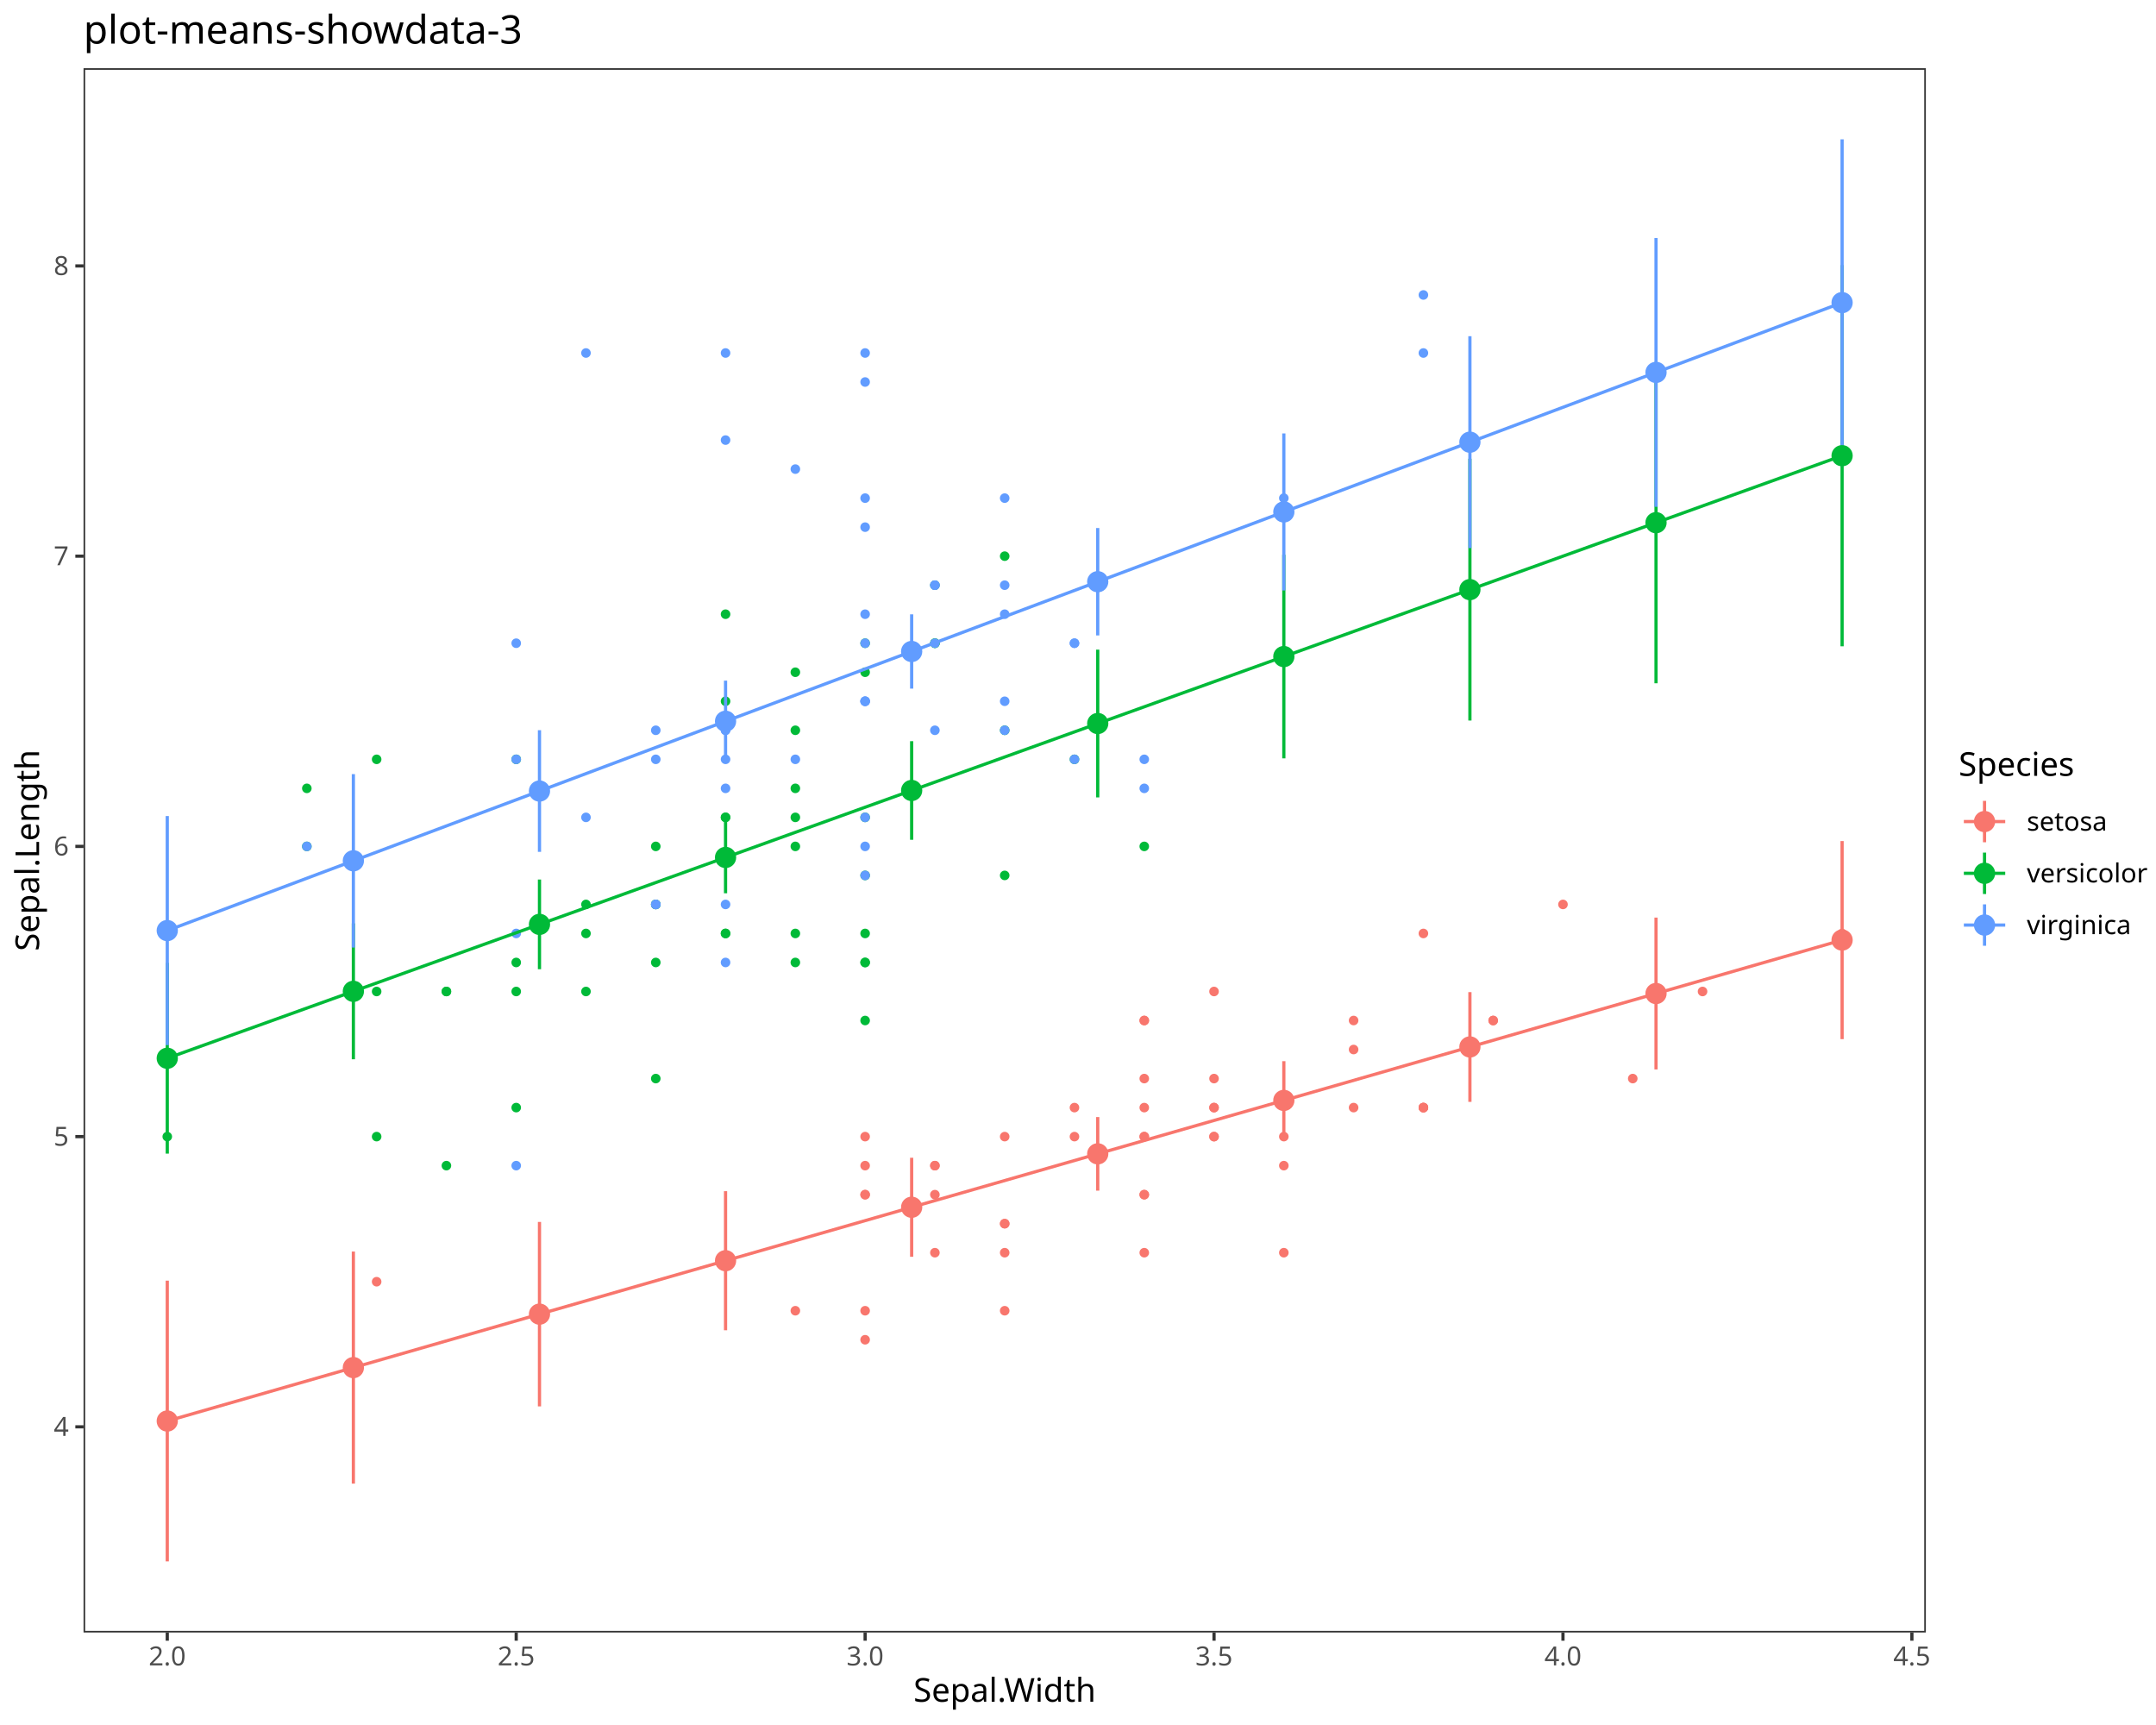
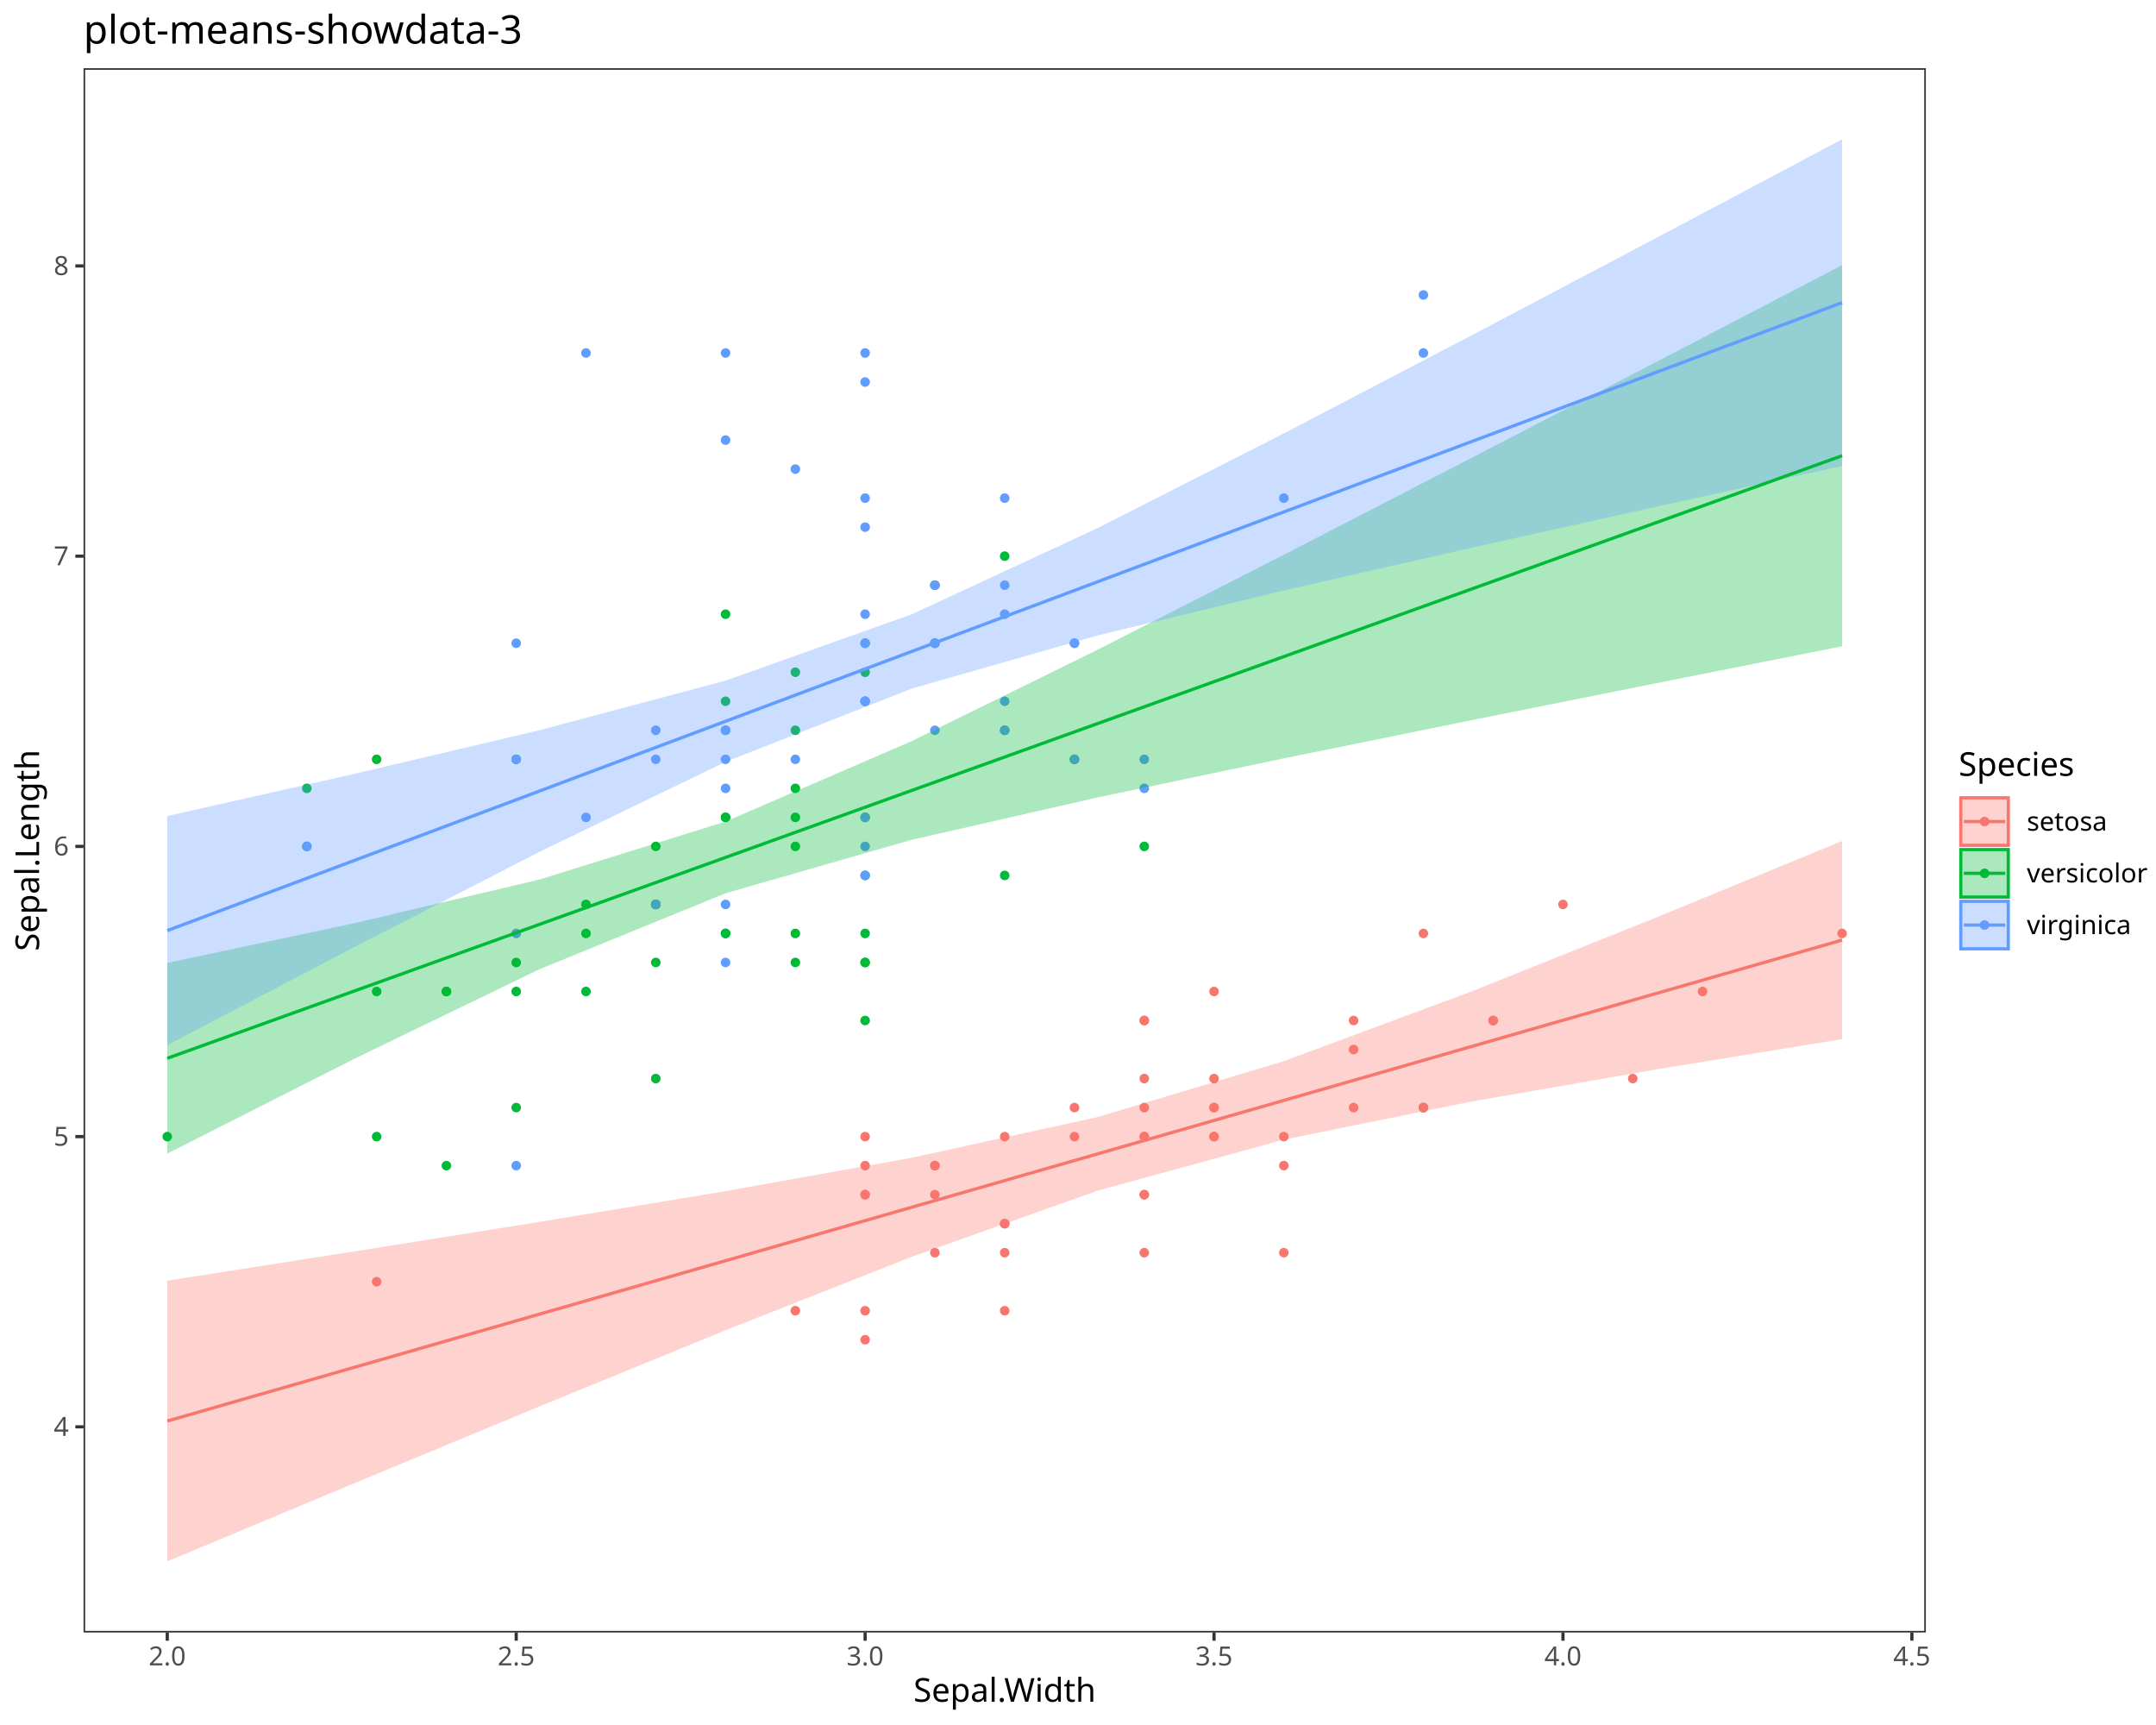
<svg xmlns="http://www.w3.org/2000/svg" class="svglite" data-engine-version="2.0" width="720.00pt" height="576.00pt" viewBox="0 0 720.00 576.00">
  <defs>
    <style type="text/css">
    .svglite line, .svglite polyline, .svglite polygon, .svglite path, .svglite rect, .svglite circle {
      fill: none;
      stroke: #000000;
      stroke-linecap: round;
      stroke-linejoin: round;
      stroke-miterlimit: 10.00;
    }
  </style>
  </defs>
  <rect width="100%" height="100%" style="stroke: none; fill: #FFFFFF;" />
  <defs>
    <clipPath id="cpMC4wMHw3MjAuMDB8MC4wMHw1NzYuMDA=">
      <rect x="0.00" y="0.00" width="720.00" height="576.00" />
    </clipPath>
  </defs>
  <g clip-path="url(#cpMC4wMHw3MjAuMDB8MC4wMHw1NzYuMDA=)">
    <rect x="0.00" y="0.00" width="720.00" height="576.00" style="stroke-width: 1.07; stroke: #FFFFFF; fill: #FFFFFF;" />
  </g>
  <defs>
    <clipPath id="cpMjcuOTB8NjQzLjE0fDIyLjc4fDU0NS4xMQ==">
      <rect x="27.90" y="22.78" width="615.24" height="522.33" />
    </clipPath>
  </defs>
  <g clip-path="url(#cpMjcuOTB8NjQzLjE0fDIyLjc4fDU0NS4xMQ==)">
    <rect x="27.90" y="22.78" width="615.24" height="522.33" style="stroke-width: 1.07; stroke: none; fill: #FFFFFF;" />
    <circle cx="405.43" cy="369.84" r="1.60" style="stroke-width: 0.00; stroke: none; fill: #F8766D;" />
    <circle cx="288.91" cy="389.22" r="1.60" style="stroke-width: 0.00; stroke: none; fill: #F8766D;" />
    <circle cx="335.52" cy="408.60" r="1.60" style="stroke-width: 0.00; stroke: none; fill: #F8766D;" />
    <circle cx="312.21" cy="418.29" r="1.60" style="stroke-width: 0.00; stroke: none; fill: #F8766D;" />
    <circle cx="428.74" cy="379.53" r="1.60" style="stroke-width: 0.00; stroke: none; fill: #F8766D;" />
    <circle cx="498.65" cy="340.76" r="1.60" style="stroke-width: 0.00; stroke: none; fill: #F8766D;" />
    <circle cx="382.13" cy="418.29" r="1.60" style="stroke-width: 0.00; stroke: none; fill: #F8766D;" />
    <circle cx="382.13" cy="379.53" r="1.60" style="stroke-width: 0.00; stroke: none; fill: #F8766D;" />
    <circle cx="265.61" cy="437.67" r="1.60" style="stroke-width: 0.00; stroke: none; fill: #F8766D;" />
    <circle cx="312.21" cy="389.22" r="1.60" style="stroke-width: 0.00; stroke: none; fill: #F8766D;" />
    <circle cx="452.04" cy="340.76" r="1.60" style="stroke-width: 0.00; stroke: none; fill: #F8766D;" />
    <circle cx="382.13" cy="398.91" r="1.60" style="stroke-width: 0.00; stroke: none; fill: #F8766D;" />
    <circle cx="288.91" cy="398.91" r="1.60" style="stroke-width: 0.00; stroke: none; fill: #F8766D;" />
    <circle cx="288.91" cy="447.36" r="1.60" style="stroke-width: 0.00; stroke: none; fill: #F8766D;" />
    <circle cx="521.96" cy="302.00" r="1.60" style="stroke-width: 0.00; stroke: none; fill: #F8766D;" />
    <circle cx="615.17" cy="311.69" r="1.60" style="stroke-width: 0.00; stroke: none; fill: #F8766D;" />
    <circle cx="498.65" cy="340.76" r="1.60" style="stroke-width: 0.00; stroke: none; fill: #F8766D;" />
    <circle cx="405.43" cy="369.84" r="1.60" style="stroke-width: 0.00; stroke: none; fill: #F8766D;" />
    <circle cx="475.35" cy="311.69" r="1.60" style="stroke-width: 0.00; stroke: none; fill: #F8766D;" />
    <circle cx="475.35" cy="369.84" r="1.60" style="stroke-width: 0.00; stroke: none; fill: #F8766D;" />
    <circle cx="382.13" cy="340.76" r="1.60" style="stroke-width: 0.00; stroke: none; fill: #F8766D;" />
    <circle cx="452.04" cy="369.84" r="1.60" style="stroke-width: 0.00; stroke: none; fill: #F8766D;" />
    <circle cx="428.74" cy="418.29" r="1.60" style="stroke-width: 0.00; stroke: none; fill: #F8766D;" />
    <circle cx="358.82" cy="369.84" r="1.60" style="stroke-width: 0.00; stroke: none; fill: #F8766D;" />
    <circle cx="382.13" cy="398.91" r="1.60" style="stroke-width: 0.00; stroke: none; fill: #F8766D;" />
    <circle cx="288.91" cy="379.53" r="1.60" style="stroke-width: 0.00; stroke: none; fill: #F8766D;" />
    <circle cx="382.13" cy="379.53" r="1.60" style="stroke-width: 0.00; stroke: none; fill: #F8766D;" />
    <circle cx="405.43" cy="360.15" r="1.60" style="stroke-width: 0.00; stroke: none; fill: #F8766D;" />
    <circle cx="382.13" cy="360.15" r="1.60" style="stroke-width: 0.00; stroke: none; fill: #F8766D;" />
    <circle cx="335.52" cy="408.60" r="1.60" style="stroke-width: 0.00; stroke: none; fill: #F8766D;" />
    <circle cx="312.21" cy="398.91" r="1.60" style="stroke-width: 0.00; stroke: none; fill: #F8766D;" />
    <circle cx="382.13" cy="340.76" r="1.60" style="stroke-width: 0.00; stroke: none; fill: #F8766D;" />
    <circle cx="545.26" cy="360.15" r="1.60" style="stroke-width: 0.00; stroke: none; fill: #F8766D;" />
    <circle cx="568.57" cy="331.07" r="1.60" style="stroke-width: 0.00; stroke: none; fill: #F8766D;" />
    <circle cx="312.21" cy="389.22" r="1.60" style="stroke-width: 0.00; stroke: none; fill: #F8766D;" />
    <circle cx="335.52" cy="379.53" r="1.60" style="stroke-width: 0.00; stroke: none; fill: #F8766D;" />
    <circle cx="405.43" cy="331.07" r="1.60" style="stroke-width: 0.00; stroke: none; fill: #F8766D;" />
    <circle cx="428.74" cy="389.22" r="1.60" style="stroke-width: 0.00; stroke: none; fill: #F8766D;" />
    <circle cx="288.91" cy="437.67" r="1.60" style="stroke-width: 0.00; stroke: none; fill: #F8766D;" />
    <circle cx="382.13" cy="369.84" r="1.60" style="stroke-width: 0.00; stroke: none; fill: #F8766D;" />
    <circle cx="405.43" cy="379.53" r="1.60" style="stroke-width: 0.00; stroke: none; fill: #F8766D;" />
    <circle cx="125.78" cy="427.98" r="1.60" style="stroke-width: 0.00; stroke: none; fill: #F8766D;" />
    <circle cx="335.52" cy="437.67" r="1.60" style="stroke-width: 0.00; stroke: none; fill: #F8766D;" />
    <circle cx="405.43" cy="379.53" r="1.60" style="stroke-width: 0.00; stroke: none; fill: #F8766D;" />
    <circle cx="475.35" cy="369.84" r="1.60" style="stroke-width: 0.00; stroke: none; fill: #F8766D;" />
    <circle cx="288.91" cy="398.91" r="1.60" style="stroke-width: 0.00; stroke: none; fill: #F8766D;" />
    <circle cx="475.35" cy="369.84" r="1.60" style="stroke-width: 0.00; stroke: none; fill: #F8766D;" />
    <circle cx="335.52" cy="418.29" r="1.60" style="stroke-width: 0.00; stroke: none; fill: #F8766D;" />
    <circle cx="452.04" cy="350.45" r="1.60" style="stroke-width: 0.00; stroke: none; fill: #F8766D;" />
    <circle cx="358.82" cy="379.53" r="1.60" style="stroke-width: 0.00; stroke: none; fill: #F8766D;" />
    <circle cx="335.52" cy="185.71" r="1.60" style="stroke-width: 0.00; stroke: none; fill: #00BA38;" />
    <circle cx="335.52" cy="243.85" r="1.60" style="stroke-width: 0.00; stroke: none; fill: #00BA38;" />
    <circle cx="312.21" cy="195.40" r="1.60" style="stroke-width: 0.00; stroke: none; fill: #00BA38;" />
    <circle cx="125.78" cy="331.07" r="1.60" style="stroke-width: 0.00; stroke: none; fill: #00BA38;" />
    <circle cx="242.30" cy="234.16" r="1.60" style="stroke-width: 0.00; stroke: none; fill: #00BA38;" />
    <circle cx="242.30" cy="311.69" r="1.60" style="stroke-width: 0.00; stroke: none; fill: #00BA38;" />
    <circle cx="358.82" cy="253.55" r="1.60" style="stroke-width: 0.00; stroke: none; fill: #00BA38;" />
    <circle cx="149.08" cy="389.22" r="1.60" style="stroke-width: 0.00; stroke: none; fill: #00BA38;" />
    <circle cx="265.61" cy="224.47" r="1.60" style="stroke-width: 0.00; stroke: none; fill: #00BA38;" />
    <circle cx="219.00" cy="360.15" r="1.60" style="stroke-width: 0.00; stroke: none; fill: #00BA38;" />
    <circle cx="55.86" cy="379.53" r="1.60" style="stroke-width: 0.00; stroke: none; fill: #00BA38;" />
    <circle cx="288.91" cy="292.31" r="1.60" style="stroke-width: 0.00; stroke: none; fill: #00BA38;" />
    <circle cx="102.47" cy="282.62" r="1.60" style="stroke-width: 0.00; stroke: none; fill: #00BA38;" />
    <circle cx="265.61" cy="272.93" r="1.60" style="stroke-width: 0.00; stroke: none; fill: #00BA38;" />
    <circle cx="265.61" cy="321.38" r="1.60" style="stroke-width: 0.00; stroke: none; fill: #00BA38;" />
    <circle cx="312.21" cy="214.78" r="1.60" style="stroke-width: 0.00; stroke: none; fill: #00BA38;" />
    <circle cx="288.91" cy="321.38" r="1.60" style="stroke-width: 0.00; stroke: none; fill: #00BA38;" />
    <circle cx="219.00" cy="302.00" r="1.60" style="stroke-width: 0.00; stroke: none; fill: #00BA38;" />
    <circle cx="102.47" cy="263.24" r="1.60" style="stroke-width: 0.00; stroke: none; fill: #00BA38;" />
    <circle cx="172.39" cy="321.38" r="1.60" style="stroke-width: 0.00; stroke: none; fill: #00BA38;" />
    <circle cx="335.52" cy="292.31" r="1.60" style="stroke-width: 0.00; stroke: none; fill: #00BA38;" />
    <circle cx="242.30" cy="272.93" r="1.60" style="stroke-width: 0.00; stroke: none; fill: #00BA38;" />
    <circle cx="172.39" cy="253.55" r="1.60" style="stroke-width: 0.00; stroke: none; fill: #00BA38;" />
    <circle cx="242.30" cy="272.93" r="1.60" style="stroke-width: 0.00; stroke: none; fill: #00BA38;" />
    <circle cx="265.61" cy="243.85" r="1.60" style="stroke-width: 0.00; stroke: none; fill: #00BA38;" />
    <circle cx="288.91" cy="224.47" r="1.60" style="stroke-width: 0.00; stroke: none; fill: #00BA38;" />
    <circle cx="242.30" cy="205.09" r="1.60" style="stroke-width: 0.00; stroke: none; fill: #00BA38;" />
    <circle cx="288.91" cy="214.78" r="1.60" style="stroke-width: 0.00; stroke: none; fill: #00BA38;" />
    <circle cx="265.61" cy="282.62" r="1.60" style="stroke-width: 0.00; stroke: none; fill: #00BA38;" />
    <circle cx="195.69" cy="311.69" r="1.60" style="stroke-width: 0.00; stroke: none; fill: #00BA38;" />
    <circle cx="149.08" cy="331.07" r="1.60" style="stroke-width: 0.00; stroke: none; fill: #00BA38;" />
    <circle cx="149.08" cy="331.07" r="1.60" style="stroke-width: 0.00; stroke: none; fill: #00BA38;" />
    <circle cx="219.00" cy="302.00" r="1.60" style="stroke-width: 0.00; stroke: none; fill: #00BA38;" />
    <circle cx="219.00" cy="282.62" r="1.60" style="stroke-width: 0.00; stroke: none; fill: #00BA38;" />
    <circle cx="288.91" cy="340.76" r="1.60" style="stroke-width: 0.00; stroke: none; fill: #00BA38;" />
    <circle cx="382.13" cy="282.62" r="1.60" style="stroke-width: 0.00; stroke: none; fill: #00BA38;" />
    <circle cx="312.21" cy="214.78" r="1.60" style="stroke-width: 0.00; stroke: none; fill: #00BA38;" />
    <circle cx="125.78" cy="253.55" r="1.60" style="stroke-width: 0.00; stroke: none; fill: #00BA38;" />
    <circle cx="288.91" cy="321.38" r="1.60" style="stroke-width: 0.00; stroke: none; fill: #00BA38;" />
    <circle cx="172.39" cy="331.07" r="1.60" style="stroke-width: 0.00; stroke: none; fill: #00BA38;" />
    <circle cx="195.69" cy="331.07" r="1.60" style="stroke-width: 0.00; stroke: none; fill: #00BA38;" />
    <circle cx="288.91" cy="272.93" r="1.60" style="stroke-width: 0.00; stroke: none; fill: #00BA38;" />
    <circle cx="195.69" cy="302.00" r="1.60" style="stroke-width: 0.00; stroke: none; fill: #00BA38;" />
    <circle cx="125.78" cy="379.53" r="1.60" style="stroke-width: 0.00; stroke: none; fill: #00BA38;" />
    <circle cx="219.00" cy="321.38" r="1.60" style="stroke-width: 0.00; stroke: none; fill: #00BA38;" />
    <circle cx="288.91" cy="311.69" r="1.60" style="stroke-width: 0.00; stroke: none; fill: #00BA38;" />
    <circle cx="265.61" cy="311.69" r="1.60" style="stroke-width: 0.00; stroke: none; fill: #00BA38;" />
    <circle cx="265.61" cy="263.24" r="1.60" style="stroke-width: 0.00; stroke: none; fill: #00BA38;" />
    <circle cx="172.39" cy="369.84" r="1.60" style="stroke-width: 0.00; stroke: none; fill: #00BA38;" />
    <circle cx="242.30" cy="311.69" r="1.60" style="stroke-width: 0.00; stroke: none; fill: #00BA38;" />
    <circle cx="358.82" cy="253.55" r="1.60" style="stroke-width: 0.00; stroke: none; fill: #619CFF;" />
    <circle cx="219.00" cy="302.00" r="1.60" style="stroke-width: 0.00; stroke: none; fill: #619CFF;" />
    <circle cx="288.91" cy="176.02" r="1.60" style="stroke-width: 0.00; stroke: none; fill: #619CFF;" />
    <circle cx="265.61" cy="253.55" r="1.60" style="stroke-width: 0.00; stroke: none; fill: #619CFF;" />
    <circle cx="288.91" cy="234.16" r="1.60" style="stroke-width: 0.00; stroke: none; fill: #619CFF;" />
    <circle cx="288.91" cy="127.56" r="1.60" style="stroke-width: 0.00; stroke: none; fill: #619CFF;" />
    <circle cx="172.39" cy="389.22" r="1.60" style="stroke-width: 0.00; stroke: none; fill: #619CFF;" />
    <circle cx="265.61" cy="156.64" r="1.60" style="stroke-width: 0.00; stroke: none; fill: #619CFF;" />
    <circle cx="172.39" cy="214.78" r="1.60" style="stroke-width: 0.00; stroke: none; fill: #619CFF;" />
    <circle cx="428.74" cy="166.33" r="1.60" style="stroke-width: 0.00; stroke: none; fill: #619CFF;" />
    <circle cx="335.52" cy="234.16" r="1.60" style="stroke-width: 0.00; stroke: none; fill: #619CFF;" />
    <circle cx="219.00" cy="243.85" r="1.60" style="stroke-width: 0.00; stroke: none; fill: #619CFF;" />
    <circle cx="288.91" cy="205.09" r="1.60" style="stroke-width: 0.00; stroke: none; fill: #619CFF;" />
    <circle cx="172.39" cy="311.69" r="1.60" style="stroke-width: 0.00; stroke: none; fill: #619CFF;" />
    <circle cx="242.30" cy="302.00" r="1.60" style="stroke-width: 0.00; stroke: none; fill: #619CFF;" />
    <circle cx="335.52" cy="243.85" r="1.60" style="stroke-width: 0.00; stroke: none; fill: #619CFF;" />
    <circle cx="288.91" cy="234.16" r="1.60" style="stroke-width: 0.00; stroke: none; fill: #619CFF;" />
    <circle cx="475.35" cy="117.87" r="1.60" style="stroke-width: 0.00; stroke: none; fill: #619CFF;" />
    <circle cx="195.69" cy="117.87" r="1.60" style="stroke-width: 0.00; stroke: none; fill: #619CFF;" />
    <circle cx="102.47" cy="282.62" r="1.60" style="stroke-width: 0.00; stroke: none; fill: #619CFF;" />
    <circle cx="335.52" cy="195.40" r="1.60" style="stroke-width: 0.00; stroke: none; fill: #619CFF;" />
    <circle cx="242.30" cy="321.38" r="1.60" style="stroke-width: 0.00; stroke: none; fill: #619CFF;" />
    <circle cx="242.30" cy="117.87" r="1.60" style="stroke-width: 0.00; stroke: none; fill: #619CFF;" />
    <circle cx="219.00" cy="253.55" r="1.60" style="stroke-width: 0.00; stroke: none; fill: #619CFF;" />
    <circle cx="358.82" cy="214.78" r="1.60" style="stroke-width: 0.00; stroke: none; fill: #619CFF;" />
    <circle cx="335.52" cy="166.33" r="1.60" style="stroke-width: 0.00; stroke: none; fill: #619CFF;" />
    <circle cx="242.30" cy="263.24" r="1.60" style="stroke-width: 0.00; stroke: none; fill: #619CFF;" />
    <circle cx="288.91" cy="272.93" r="1.60" style="stroke-width: 0.00; stroke: none; fill: #619CFF;" />
    <circle cx="242.30" cy="243.85" r="1.60" style="stroke-width: 0.00; stroke: none; fill: #619CFF;" />
    <circle cx="288.91" cy="166.33" r="1.60" style="stroke-width: 0.00; stroke: none; fill: #619CFF;" />
    <circle cx="242.30" cy="146.95" r="1.60" style="stroke-width: 0.00; stroke: none; fill: #619CFF;" />
    <circle cx="475.35" cy="98.49" r="1.60" style="stroke-width: 0.00; stroke: none; fill: #619CFF;" />
    <circle cx="242.30" cy="243.85" r="1.60" style="stroke-width: 0.00; stroke: none; fill: #619CFF;" />
    <circle cx="242.30" cy="253.55" r="1.60" style="stroke-width: 0.00; stroke: none; fill: #619CFF;" />
    <circle cx="195.69" cy="272.93" r="1.60" style="stroke-width: 0.00; stroke: none; fill: #619CFF;" />
    <circle cx="288.91" cy="117.87" r="1.60" style="stroke-width: 0.00; stroke: none; fill: #619CFF;" />
    <circle cx="382.13" cy="253.55" r="1.60" style="stroke-width: 0.00; stroke: none; fill: #619CFF;" />
    <circle cx="312.21" cy="243.85" r="1.60" style="stroke-width: 0.00; stroke: none; fill: #619CFF;" />
    <circle cx="288.91" cy="282.62" r="1.60" style="stroke-width: 0.00; stroke: none; fill: #619CFF;" />
    <circle cx="312.21" cy="195.40" r="1.60" style="stroke-width: 0.00; stroke: none; fill: #619CFF;" />
    <circle cx="312.21" cy="214.78" r="1.60" style="stroke-width: 0.00; stroke: none; fill: #619CFF;" />
    <circle cx="312.21" cy="195.40" r="1.60" style="stroke-width: 0.00; stroke: none; fill: #619CFF;" />
    <circle cx="219.00" cy="302.00" r="1.60" style="stroke-width: 0.00; stroke: none; fill: #619CFF;" />
    <circle cx="335.52" cy="205.09" r="1.60" style="stroke-width: 0.00; stroke: none; fill: #619CFF;" />
    <circle cx="358.82" cy="214.78" r="1.60" style="stroke-width: 0.00; stroke: none; fill: #619CFF;" />
    <circle cx="288.91" cy="214.78" r="1.60" style="stroke-width: 0.00; stroke: none; fill: #619CFF;" />
    <circle cx="172.39" cy="253.55" r="1.60" style="stroke-width: 0.00; stroke: none; fill: #619CFF;" />
    <circle cx="288.91" cy="234.16" r="1.60" style="stroke-width: 0.00; stroke: none; fill: #619CFF;" />
    <circle cx="382.13" cy="263.24" r="1.60" style="stroke-width: 0.00; stroke: none; fill: #619CFF;" />
    <circle cx="288.91" cy="292.31" r="1.60" style="stroke-width: 0.00; stroke: none; fill: #619CFF;" />
+     <polygon points="55.86,427.63 118.01,417.91 180.16,408.01 242.30,397.74 304.45,386.59 366.59,372.99 428.74,354.33 490.88,331.27 553.03,306.39 615.17,280.83 615.17,346.98 553.03,357.11 490.88,367.92 428.74,380.54 366.59,397.57 304.45,419.66 242.30,444.19 180.16,469.61 118.01,495.40 55.86,521.37 " style="stroke-width: 0.00; stroke: none; stroke-linecap: butt; fill: #F8766D; fill-opacity: 0.33;" />
+     <polyline points="55.86,427.63 118.01,417.91 180.16,408.01 242.30,397.74 304.45,386.59 366.59,372.99 428.74,354.33 490.88,331.27 553.03,306.39 615.17,280.83 " style="stroke-width: 1.07; stroke: none; stroke-linecap: butt;" />
+     <polyline points="615.17,346.98 553.03,357.11 490.88,367.92 428.74,380.54 366.59,397.57 304.45,419.66 242.30,444.19 180.16,469.61 118.01,495.40 55.86,521.37 " style="stroke-width: 1.07; stroke: none; stroke-linecap: butt;" />
+     <polygon points="55.86,321.53 118.01,308.34 180.16,293.69 242.30,274.34 304.45,247.48 366.59,216.93 428.74,185.25 490.88,153.17 553.03,120.91 615.17,88.54 615.17,215.80 553.03,228.15 490.88,240.59 428.74,253.22 366.59,266.26 304.45,280.42 242.30,298.27 180.16,323.64 118.01,353.70 55.86,385.21 " style="stroke-width: 0.00; stroke: none; stroke-linecap: butt; fill: #00BA38; fill-opacity: 0.33;" />
+     <polyline points="55.86,321.53 118.01,308.34 180.16,293.69 242.30,274.34 304.45,247.48 366.59,216.93 428.74,185.25 490.88,153.17 553.03,120.91 615.17,88.54 " style="stroke-width: 1.07; stroke: none; stroke-linecap: butt;" />
+     <polyline points="615.17,215.80 553.03,228.15 490.88,240.59 428.74,253.22 366.59,266.26 304.45,280.42 242.30,298.27 180.16,323.64 118.01,353.70 55.86,385.21 " style="stroke-width: 1.07; stroke: none; stroke-linecap: butt;" />
+     <polygon points="55.86,272.49 118.01,258.48 180.16,243.83 242.30,227.27 304.45,205.14 366.59,176.31 428.74,144.72 490.88,112.27 553.03,79.48 615.17,46.53 615.17,155.58 553.03,169.22 490.88,183.02 428.74,197.16 366.59,212.18 304.45,229.94 242.30,254.40 180.16,284.44 118.01,316.39 55.86,348.98 " style="stroke-width: 0.00; stroke: none; stroke-linecap: butt; fill: #619CFF; fill-opacity: 0.33;" />
+     <polyline points="55.86,272.49 118.01,258.48 180.16,243.83 242.30,227.27 304.45,205.14 366.59,176.31 428.74,144.72 490.88,112.27 553.03,79.48 615.17,46.53 " style="stroke-width: 1.07; stroke: none; stroke-linecap: butt;" />
+     <polyline points="615.17,155.58 553.03,169.22 490.88,183.02 428.74,197.16 366.59,212.18 304.45,229.94 242.30,254.40 180.16,284.44 118.01,316.39 55.86,348.98 " style="stroke-width: 1.07; stroke: none; stroke-linecap: butt;" />
    <polyline points="55.86,474.50 118.01,456.66 180.16,438.81 242.30,420.97 304.45,403.12 366.59,385.28 428.74,367.44 490.88,349.59 553.03,331.75 615.17,313.90 " style="stroke-width: 1.07; stroke: #F8766D; stroke-linecap: butt;" />
    <polyline points="55.86,353.37 118.01,331.02 180.16,308.66 242.30,286.31 304.45,263.95 366.59,241.59 428.74,219.24 490.88,196.88 553.03,174.53 615.17,152.17 " style="stroke-width: 1.07; stroke: #00BA38; stroke-linecap: butt;" />
    <polyline points="55.86,310.73 118.01,287.43 180.16,264.14 242.30,240.84 304.45,217.54 366.59,194.24 428.74,170.94 490.88,147.65 553.03,124.35 615.17,101.05 " style="stroke-width: 1.07; stroke: #619CFF; stroke-linecap: butt;" />
-     <line x1="55.86" y1="521.37" x2="55.86" y2="427.63" style="stroke-width: 1.07; stroke: #F8766D; stroke-linecap: butt;" />
-     <line x1="118.01" y1="495.40" x2="118.01" y2="417.91" style="stroke-width: 1.07; stroke: #F8766D; stroke-linecap: butt;" />
-     <line x1="180.16" y1="469.61" x2="180.16" y2="408.01" style="stroke-width: 1.07; stroke: #F8766D; stroke-linecap: butt;" />
-     <line x1="242.30" y1="444.19" x2="242.30" y2="397.74" style="stroke-width: 1.07; stroke: #F8766D; stroke-linecap: butt;" />
-     <line x1="304.45" y1="419.66" x2="304.45" y2="386.59" style="stroke-width: 1.07; stroke: #F8766D; stroke-linecap: butt;" />
-     <line x1="366.59" y1="397.57" x2="366.59" y2="372.99" style="stroke-width: 1.07; stroke: #F8766D; stroke-linecap: butt;" />
-     <line x1="428.74" y1="380.54" x2="428.74" y2="354.33" style="stroke-width: 1.07; stroke: #F8766D; stroke-linecap: butt;" />
-     <line x1="490.88" y1="367.92" x2="490.88" y2="331.27" style="stroke-width: 1.07; stroke: #F8766D; stroke-linecap: butt;" />
-     <line x1="553.03" y1="357.11" x2="553.03" y2="306.39" style="stroke-width: 1.07; stroke: #F8766D; stroke-linecap: butt;" />
-     <line x1="615.17" y1="346.98" x2="615.17" y2="280.83" style="stroke-width: 1.07; stroke: #F8766D; stroke-linecap: butt;" />
-     <line x1="55.86" y1="385.21" x2="55.86" y2="321.53" style="stroke-width: 1.07; stroke: #00BA38; stroke-linecap: butt;" />
-     <line x1="118.01" y1="353.70" x2="118.01" y2="308.34" style="stroke-width: 1.07; stroke: #00BA38; stroke-linecap: butt;" />
-     <line x1="180.16" y1="323.64" x2="180.16" y2="293.69" style="stroke-width: 1.07; stroke: #00BA38; stroke-linecap: butt;" />
-     <line x1="242.30" y1="298.27" x2="242.30" y2="274.34" style="stroke-width: 1.07; stroke: #00BA38; stroke-linecap: butt;" />
-     <line x1="304.45" y1="280.42" x2="304.45" y2="247.48" style="stroke-width: 1.07; stroke: #00BA38; stroke-linecap: butt;" />
-     <line x1="366.59" y1="266.26" x2="366.59" y2="216.93" style="stroke-width: 1.07; stroke: #00BA38; stroke-linecap: butt;" />
-     <line x1="428.74" y1="253.22" x2="428.74" y2="185.25" style="stroke-width: 1.07; stroke: #00BA38; stroke-linecap: butt;" />
-     <line x1="490.88" y1="240.59" x2="490.88" y2="153.17" style="stroke-width: 1.07; stroke: #00BA38; stroke-linecap: butt;" />
-     <line x1="553.03" y1="228.15" x2="553.03" y2="120.91" style="stroke-width: 1.07; stroke: #00BA38; stroke-linecap: butt;" />
-     <line x1="615.17" y1="215.80" x2="615.17" y2="88.54" style="stroke-width: 1.07; stroke: #00BA38; stroke-linecap: butt;" />
-     <line x1="55.86" y1="348.98" x2="55.86" y2="272.49" style="stroke-width: 1.07; stroke: #619CFF; stroke-linecap: butt;" />
-     <line x1="118.01" y1="316.39" x2="118.01" y2="258.48" style="stroke-width: 1.07; stroke: #619CFF; stroke-linecap: butt;" />
-     <line x1="180.16" y1="284.44" x2="180.16" y2="243.83" style="stroke-width: 1.07; stroke: #619CFF; stroke-linecap: butt;" />
-     <line x1="242.30" y1="254.40" x2="242.30" y2="227.27" style="stroke-width: 1.07; stroke: #619CFF; stroke-linecap: butt;" />
-     <line x1="304.45" y1="229.94" x2="304.45" y2="205.14" style="stroke-width: 1.07; stroke: #619CFF; stroke-linecap: butt;" />
-     <line x1="366.59" y1="212.18" x2="366.59" y2="176.31" style="stroke-width: 1.07; stroke: #619CFF; stroke-linecap: butt;" />
-     <line x1="428.74" y1="197.16" x2="428.74" y2="144.72" style="stroke-width: 1.07; stroke: #619CFF; stroke-linecap: butt;" />
-     <line x1="490.88" y1="183.02" x2="490.88" y2="112.27" style="stroke-width: 1.07; stroke: #619CFF; stroke-linecap: butt;" />
-     <line x1="553.03" y1="169.22" x2="553.03" y2="79.48" style="stroke-width: 1.07; stroke: #619CFF; stroke-linecap: butt;" />
-     <line x1="615.17" y1="155.58" x2="615.17" y2="46.53" style="stroke-width: 1.07; stroke: #619CFF; stroke-linecap: butt;" />
-     <circle cx="55.86" cy="474.50" r="2.84" style="stroke-width: 1.42; stroke: #F8766D; fill: #F8766D;" />
-     <circle cx="118.01" cy="456.66" r="2.84" style="stroke-width: 1.42; stroke: #F8766D; fill: #F8766D;" />
-     <circle cx="180.16" cy="438.81" r="2.84" style="stroke-width: 1.42; stroke: #F8766D; fill: #F8766D;" />
-     <circle cx="242.30" cy="420.97" r="2.84" style="stroke-width: 1.42; stroke: #F8766D; fill: #F8766D;" />
-     <circle cx="304.45" cy="403.12" r="2.84" style="stroke-width: 1.42; stroke: #F8766D; fill: #F8766D;" />
-     <circle cx="366.59" cy="385.28" r="2.84" style="stroke-width: 1.42; stroke: #F8766D; fill: #F8766D;" />
-     <circle cx="428.74" cy="367.44" r="2.84" style="stroke-width: 1.42; stroke: #F8766D; fill: #F8766D;" />
-     <circle cx="490.88" cy="349.59" r="2.84" style="stroke-width: 1.42; stroke: #F8766D; fill: #F8766D;" />
-     <circle cx="553.03" cy="331.75" r="2.84" style="stroke-width: 1.42; stroke: #F8766D; fill: #F8766D;" />
-     <circle cx="615.17" cy="313.90" r="2.84" style="stroke-width: 1.42; stroke: #F8766D; fill: #F8766D;" />
-     <circle cx="55.86" cy="353.37" r="2.84" style="stroke-width: 1.42; stroke: #00BA38; fill: #00BA38;" />
-     <circle cx="118.01" cy="331.02" r="2.84" style="stroke-width: 1.42; stroke: #00BA38; fill: #00BA38;" />
-     <circle cx="180.16" cy="308.66" r="2.84" style="stroke-width: 1.42; stroke: #00BA38; fill: #00BA38;" />
-     <circle cx="242.30" cy="286.31" r="2.84" style="stroke-width: 1.42; stroke: #00BA38; fill: #00BA38;" />
-     <circle cx="304.45" cy="263.95" r="2.84" style="stroke-width: 1.42; stroke: #00BA38; fill: #00BA38;" />
-     <circle cx="366.59" cy="241.59" r="2.84" style="stroke-width: 1.42; stroke: #00BA38; fill: #00BA38;" />
-     <circle cx="428.74" cy="219.24" r="2.84" style="stroke-width: 1.42; stroke: #00BA38; fill: #00BA38;" />
-     <circle cx="490.88" cy="196.88" r="2.84" style="stroke-width: 1.42; stroke: #00BA38; fill: #00BA38;" />
-     <circle cx="553.03" cy="174.53" r="2.84" style="stroke-width: 1.42; stroke: #00BA38; fill: #00BA38;" />
-     <circle cx="615.17" cy="152.17" r="2.84" style="stroke-width: 1.42; stroke: #00BA38; fill: #00BA38;" />
-     <circle cx="55.86" cy="310.73" r="2.84" style="stroke-width: 1.42; stroke: #619CFF; fill: #619CFF;" />
-     <circle cx="118.01" cy="287.43" r="2.84" style="stroke-width: 1.42; stroke: #619CFF; fill: #619CFF;" />
-     <circle cx="180.16" cy="264.14" r="2.84" style="stroke-width: 1.42; stroke: #619CFF; fill: #619CFF;" />
-     <circle cx="242.30" cy="240.84" r="2.84" style="stroke-width: 1.42; stroke: #619CFF; fill: #619CFF;" />
-     <circle cx="304.45" cy="217.54" r="2.84" style="stroke-width: 1.42; stroke: #619CFF; fill: #619CFF;" />
-     <circle cx="366.59" cy="194.24" r="2.84" style="stroke-width: 1.42; stroke: #619CFF; fill: #619CFF;" />
-     <circle cx="428.74" cy="170.94" r="2.84" style="stroke-width: 1.42; stroke: #619CFF; fill: #619CFF;" />
-     <circle cx="490.88" cy="147.65" r="2.84" style="stroke-width: 1.42; stroke: #619CFF; fill: #619CFF;" />
-     <circle cx="553.03" cy="124.35" r="2.84" style="stroke-width: 1.42; stroke: #619CFF; fill: #619CFF;" />
-     <circle cx="615.17" cy="101.05" r="2.84" style="stroke-width: 1.42; stroke: #619CFF; fill: #619CFF;" />
    <rect x="27.90" y="22.78" width="615.24" height="522.33" style="stroke-width: 1.07; stroke: #333333;" />
  </g>
  <g clip-path="url(#cpMC4wMHw3MjAuMDB8MC4wMHw1NzYuMDA=)">
    <text x="22.97" y="479.46" text-anchor="end" style="font-size: 8.80px; fill: #4D4D4D; font-family: sans;" textLength="4.89px" lengthAdjust="spacingAndGlyphs">4</text>
    <text x="22.97" y="382.56" text-anchor="end" style="font-size: 8.80px; fill: #4D4D4D; font-family: sans;" textLength="4.89px" lengthAdjust="spacingAndGlyphs">5</text>
    <text x="22.97" y="285.65" text-anchor="end" style="font-size: 8.80px; fill: #4D4D4D; font-family: sans;" textLength="4.89px" lengthAdjust="spacingAndGlyphs">6</text>
    <text x="22.97" y="188.74" text-anchor="end" style="font-size: 8.80px; fill: #4D4D4D; font-family: sans;" textLength="4.89px" lengthAdjust="spacingAndGlyphs">7</text>
    <text x="22.97" y="91.83" text-anchor="end" style="font-size: 8.80px; fill: #4D4D4D; font-family: sans;" textLength="4.89px" lengthAdjust="spacingAndGlyphs">8</text>
    <polyline points="25.16,476.44 27.90,476.44 " style="stroke-width: 1.07; stroke: #333333; stroke-linecap: butt;" />
    <polyline points="25.16,379.53 27.90,379.53 " style="stroke-width: 1.07; stroke: #333333; stroke-linecap: butt;" />
    <polyline points="25.16,282.62 27.90,282.62 " style="stroke-width: 1.07; stroke: #333333; stroke-linecap: butt;" />
    <polyline points="25.16,185.71 27.90,185.71 " style="stroke-width: 1.07; stroke: #333333; stroke-linecap: butt;" />
    <polyline points="25.16,88.80 27.90,88.80 " style="stroke-width: 1.07; stroke: #333333; stroke-linecap: butt;" />
    <polyline points="55.86,547.85 55.86,545.11 " style="stroke-width: 1.07; stroke: #333333; stroke-linecap: butt;" />
    <polyline points="172.39,547.85 172.39,545.11 " style="stroke-width: 1.07; stroke: #333333; stroke-linecap: butt;" />
    <polyline points="288.91,547.85 288.91,545.11 " style="stroke-width: 1.07; stroke: #333333; stroke-linecap: butt;" />
    <polyline points="405.43,547.85 405.43,545.11 " style="stroke-width: 1.07; stroke: #333333; stroke-linecap: butt;" />
    <polyline points="521.96,547.85 521.96,545.11 " style="stroke-width: 1.07; stroke: #333333; stroke-linecap: butt;" />
    <polyline points="638.48,547.85 638.48,545.11 " style="stroke-width: 1.07; stroke: #333333; stroke-linecap: butt;" />
    <text x="55.86" y="556.10" text-anchor="middle" style="font-size: 8.80px; fill: #4D4D4D; font-family: sans;" textLength="12.23px" lengthAdjust="spacingAndGlyphs">2.0</text>
    <text x="172.39" y="556.10" text-anchor="middle" style="font-size: 8.80px; fill: #4D4D4D; font-family: sans;" textLength="12.23px" lengthAdjust="spacingAndGlyphs">2.5</text>
    <text x="288.91" y="556.10" text-anchor="middle" style="font-size: 8.80px; fill: #4D4D4D; font-family: sans;" textLength="12.23px" lengthAdjust="spacingAndGlyphs">3.0</text>
    <text x="405.43" y="556.10" text-anchor="middle" style="font-size: 8.80px; fill: #4D4D4D; font-family: sans;" textLength="12.23px" lengthAdjust="spacingAndGlyphs">3.5</text>
    <text x="521.96" y="556.10" text-anchor="middle" style="font-size: 8.80px; fill: #4D4D4D; font-family: sans;" textLength="12.23px" lengthAdjust="spacingAndGlyphs">4.0</text>
    <text x="638.48" y="556.10" text-anchor="middle" style="font-size: 8.80px; fill: #4D4D4D; font-family: sans;" textLength="12.23px" lengthAdjust="spacingAndGlyphs">4.5</text>
    <text x="335.52" y="568.24" text-anchor="middle" style="font-size: 11.00px; font-family: sans;" textLength="59.31px" lengthAdjust="spacingAndGlyphs">Sepal.Width</text>
    <text transform="translate(13.05,283.95) rotate(-90)" text-anchor="middle" style="font-size: 11.00px; font-family: sans;" textLength="64.84px" lengthAdjust="spacingAndGlyphs">Sepal.Length</text>
    <rect x="654.10" y="250.36" width="60.42" height="67.17" style="stroke-width: 1.07; stroke: none; fill: #FFFFFF;" />
    <text x="654.10" y="259.07" style="font-size: 11.00px; font-family: sans;" textLength="39.14px" lengthAdjust="spacingAndGlyphs">Species</text>
    <rect x="654.10" y="265.69" width="17.28" height="17.28" style="stroke-width: 1.07; stroke: none; fill: #FFFFFF;" />
    <circle cx="662.74" cy="274.33" r="1.60" style="stroke-width: 0.00; stroke: none; fill: #F8766D;" />
+     <rect x="654.81" y="266.40" width="15.86" height="15.86" style="stroke-width: 1.07; stroke: #F8766D; stroke-linecap: butt; stroke-linejoin: miter; fill: #F8766D; fill-opacity: 0.33;" />
    <line x1="655.83" y1="274.33" x2="669.65" y2="274.33" style="stroke-width: 1.07; stroke: #F8766D; stroke-linecap: butt;" />
-     <line x1="662.74" y1="281.25" x2="662.74" y2="267.42" style="stroke-width: 1.07; stroke: #F8766D; stroke-linecap: butt;" />
-     <circle cx="662.74" cy="274.33" r="2.84" style="stroke-width: 1.42; stroke: #F8766D; fill: #F8766D;" />
    <rect x="654.10" y="282.97" width="17.28" height="17.28" style="stroke-width: 1.07; stroke: none; fill: #FFFFFF;" />
    <circle cx="662.74" cy="291.61" r="1.60" style="stroke-width: 0.00; stroke: none; fill: #00BA38;" />
+     <rect x="654.81" y="283.68" width="15.86" height="15.86" style="stroke-width: 1.07; stroke: #00BA38; stroke-linecap: butt; stroke-linejoin: miter; fill: #00BA38; fill-opacity: 0.33;" />
    <line x1="655.83" y1="291.61" x2="669.65" y2="291.61" style="stroke-width: 1.07; stroke: #00BA38; stroke-linecap: butt;" />
-     <line x1="662.74" y1="298.53" x2="662.74" y2="284.70" style="stroke-width: 1.07; stroke: #00BA38; stroke-linecap: butt;" />
-     <circle cx="662.74" cy="291.61" r="2.84" style="stroke-width: 1.42; stroke: #00BA38; fill: #00BA38;" />
    <rect x="654.10" y="300.25" width="17.28" height="17.28" style="stroke-width: 1.07; stroke: none; fill: #FFFFFF;" />
    <circle cx="662.74" cy="308.89" r="1.60" style="stroke-width: 0.00; stroke: none; fill: #619CFF;" />
+     <rect x="654.81" y="300.96" width="15.86" height="15.86" style="stroke-width: 1.07; stroke: #619CFF; stroke-linecap: butt; stroke-linejoin: miter; fill: #619CFF; fill-opacity: 0.33;" />
    <line x1="655.83" y1="308.89" x2="669.65" y2="308.89" style="stroke-width: 1.07; stroke: #619CFF; stroke-linecap: butt;" />
-     <line x1="662.74" y1="315.81" x2="662.74" y2="301.98" style="stroke-width: 1.07; stroke: #619CFF; stroke-linecap: butt;" />
-     <circle cx="662.74" cy="308.89" r="2.84" style="stroke-width: 1.42; stroke: #619CFF; fill: #619CFF;" />
    <text x="676.86" y="277.36" style="font-size: 8.80px; font-family: sans;" textLength="25.94px" lengthAdjust="spacingAndGlyphs">setosa</text>
    <text x="676.86" y="294.64" style="font-size: 8.80px; font-family: sans;" textLength="37.66px" lengthAdjust="spacingAndGlyphs">versicolor</text>
    <text x="676.86" y="311.92" style="font-size: 8.80px; font-family: sans;" textLength="32.28px" lengthAdjust="spacingAndGlyphs">virginica</text>
    <text x="27.90" y="14.56" style="font-size: 13.20px; font-family: sans;" textLength="137.96px" lengthAdjust="spacingAndGlyphs">plot-means-showdata-3</text>
  </g>
</svg>
